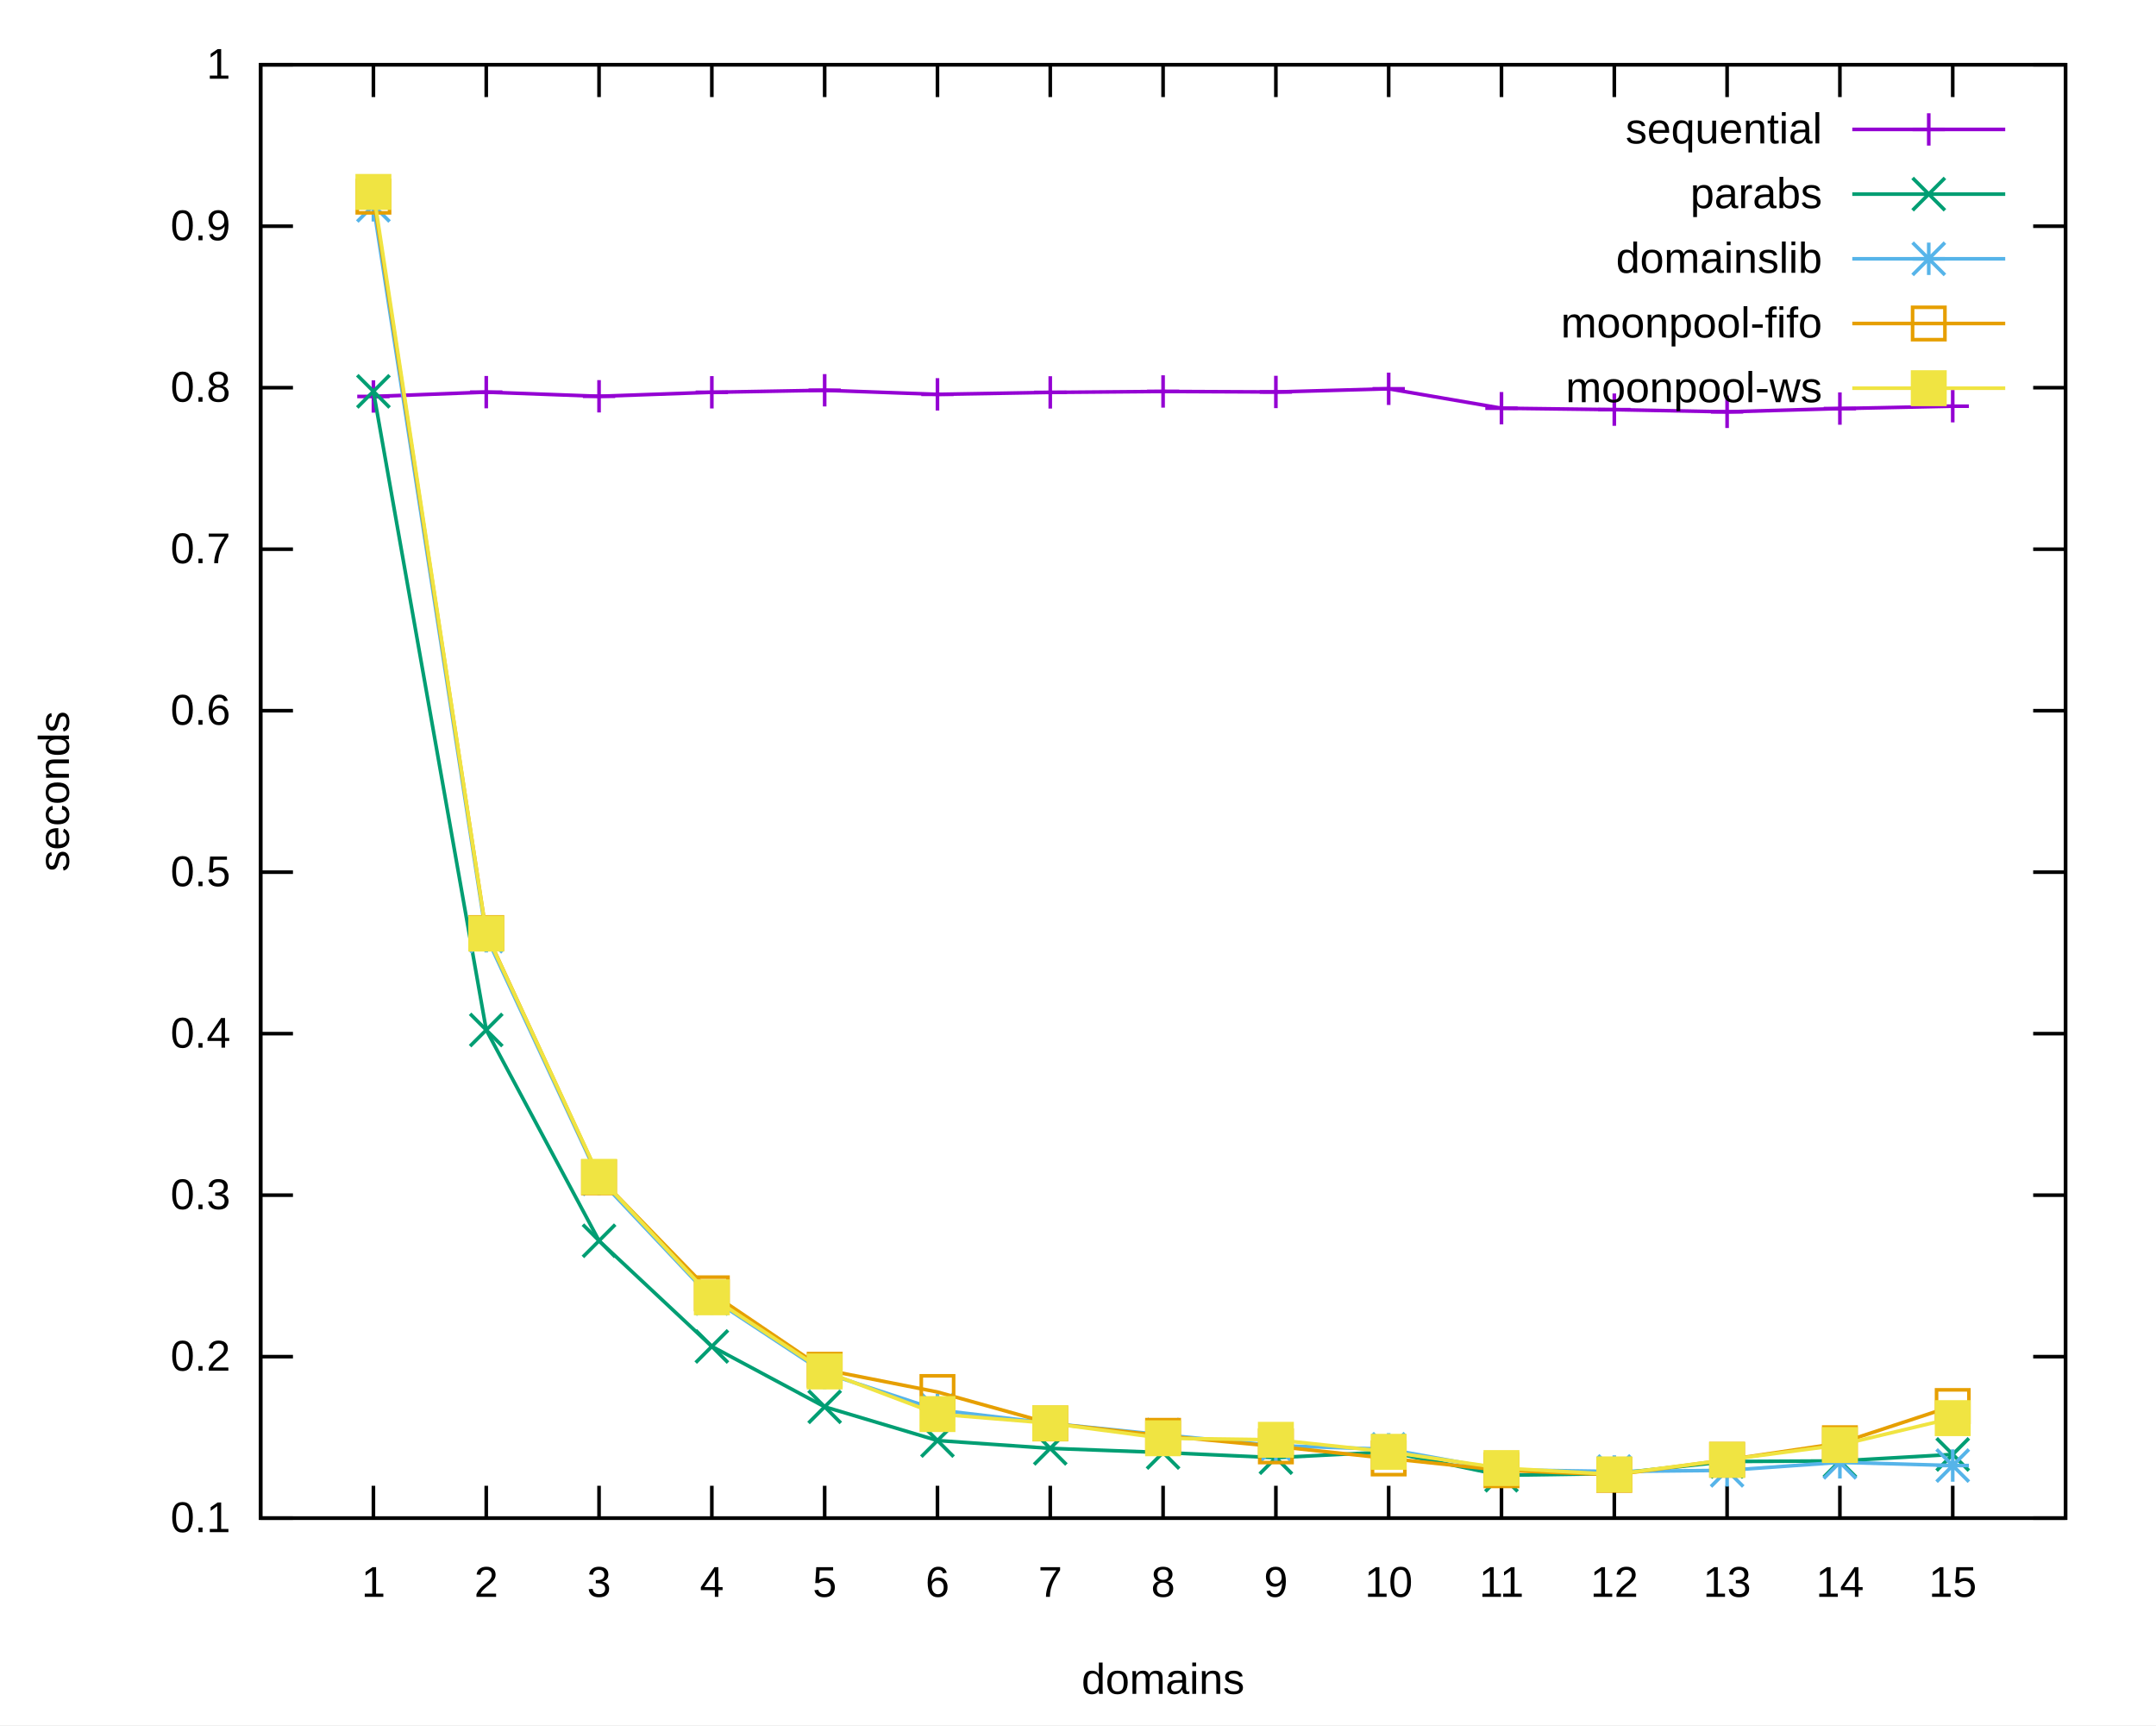
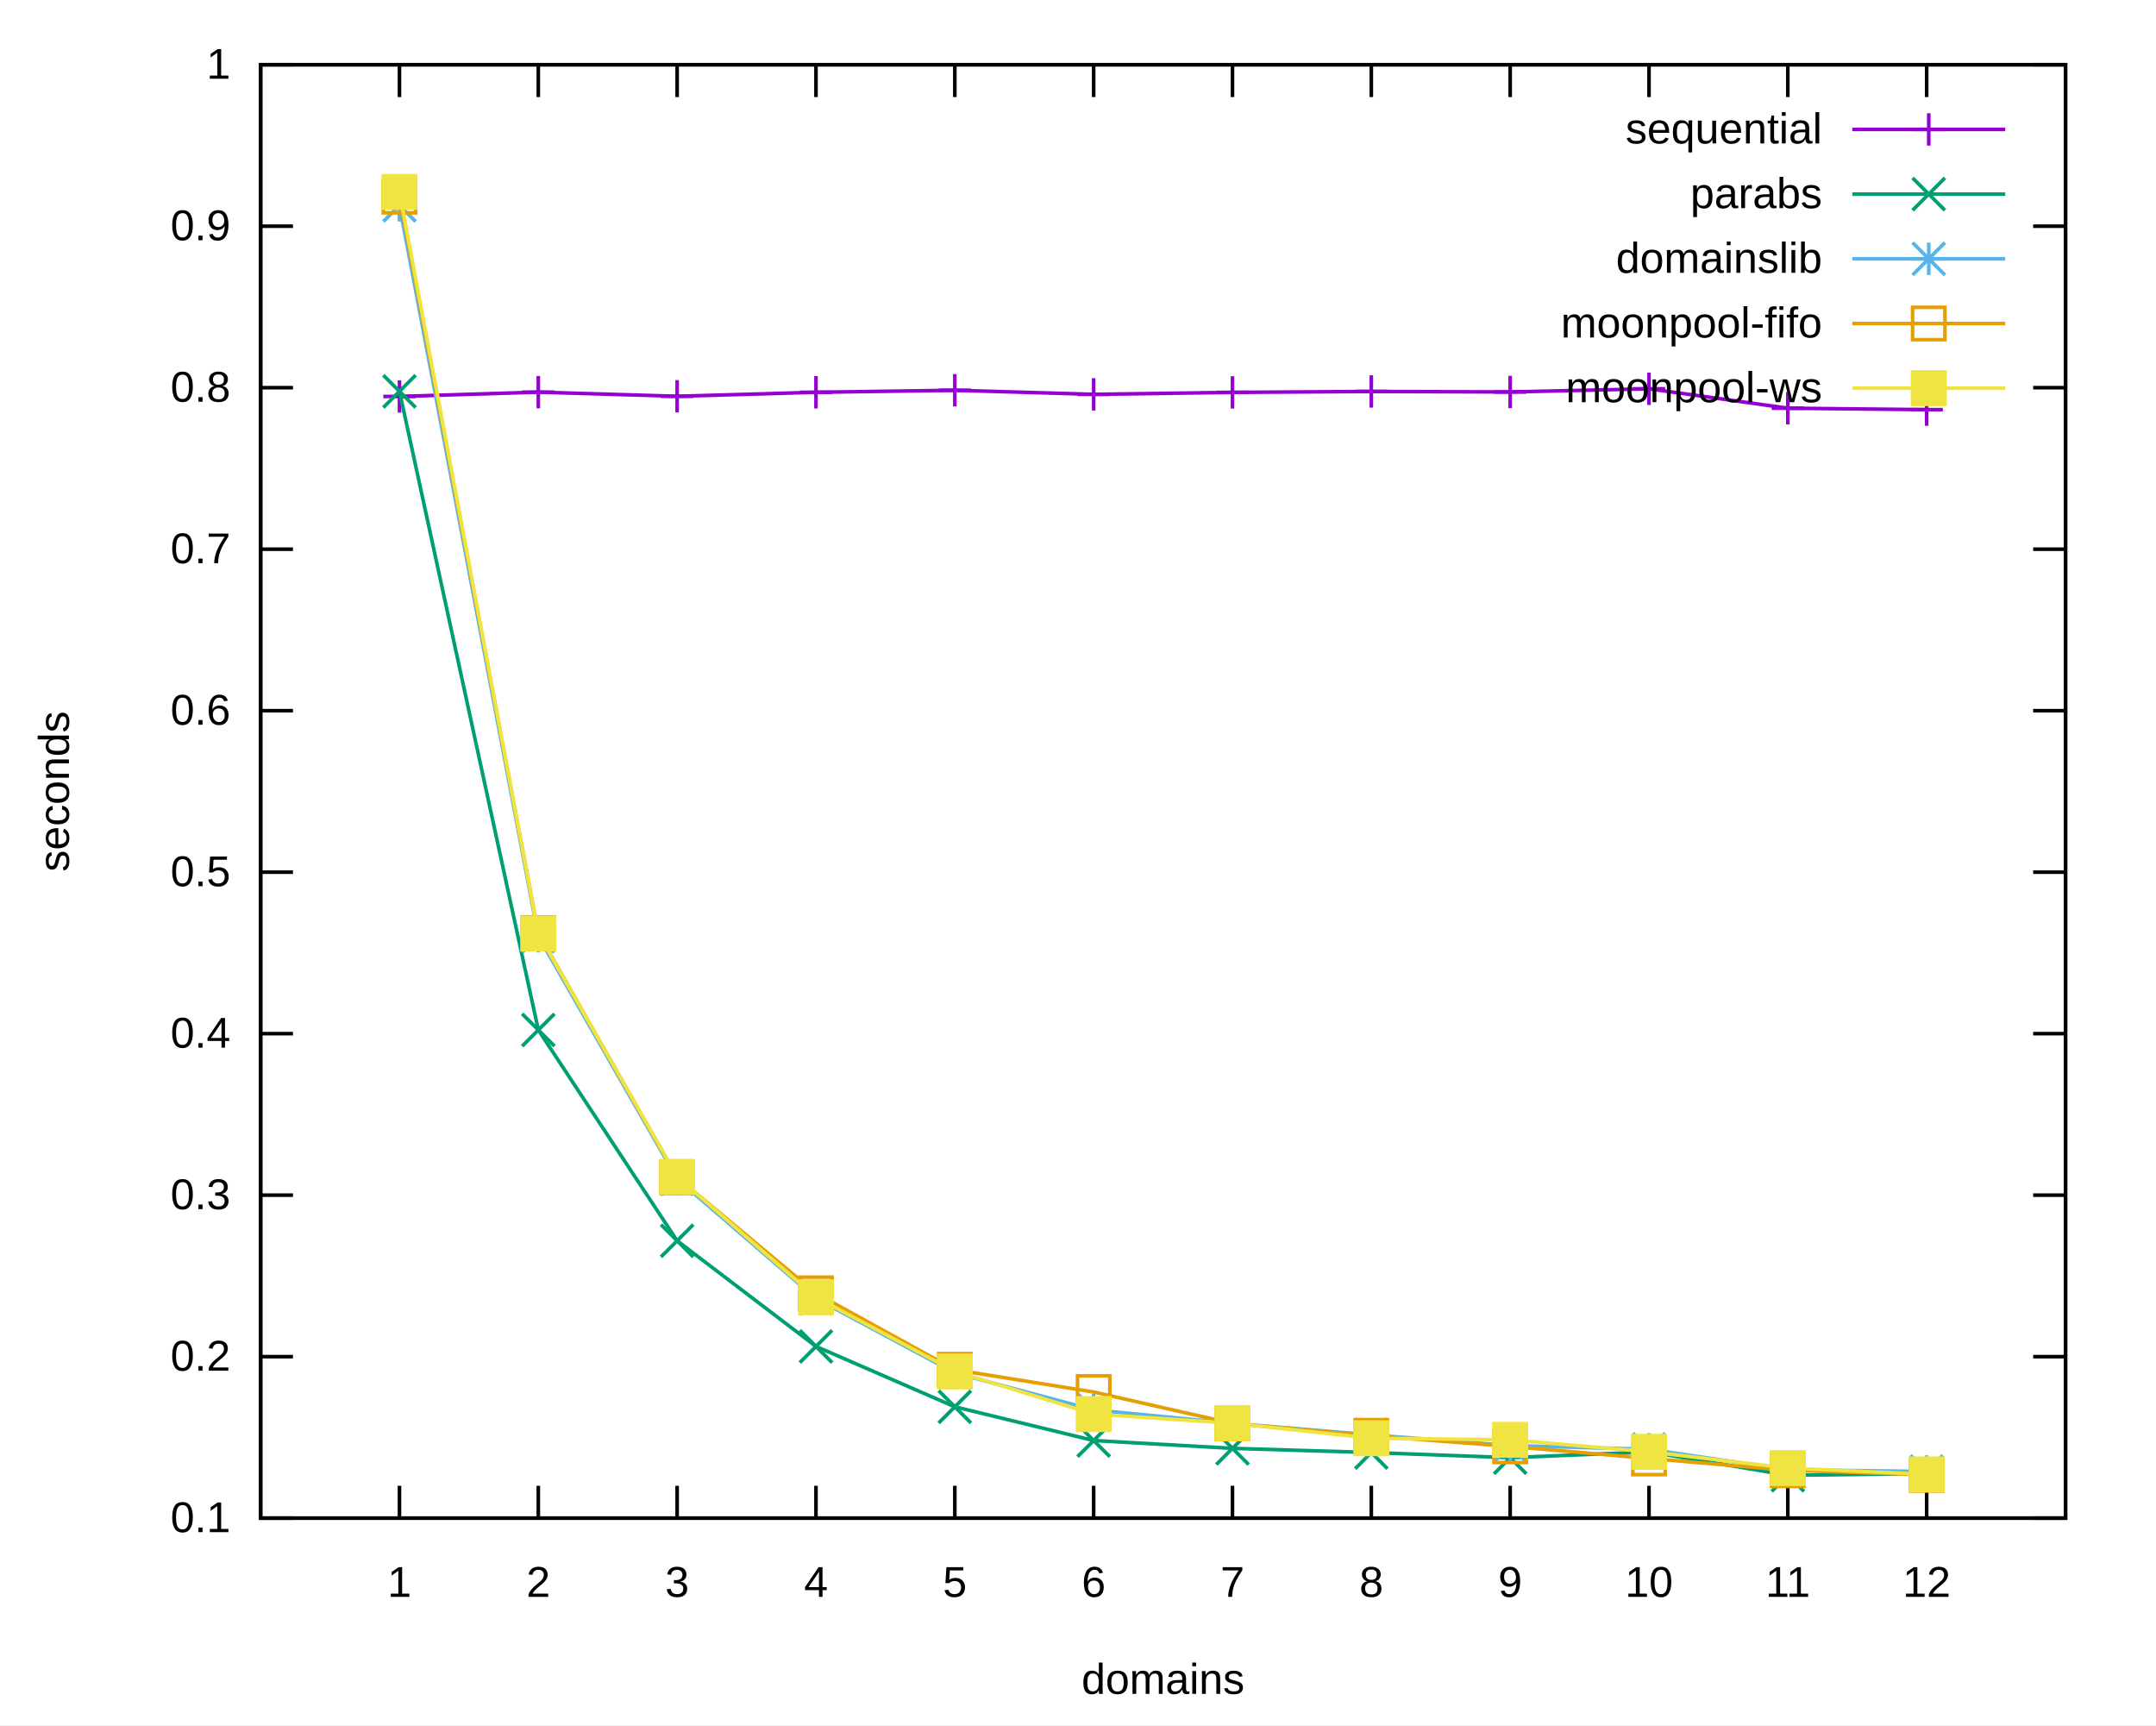
<svg xmlns="http://www.w3.org/2000/svg" xmlns:xlink="http://www.w3.org/1999/xlink" viewBox="0 0 600 480">
  <g id="gnuplot_canvas">
    <rect x="0" y="0" width="600" height="480" fill="#ffffff" />
    <defs>
      <circle id="gpDot" r="0.5" stroke-width="0.5" stroke="currentColor" />
      <path id="gpPt0" stroke-width="0.222" stroke="currentColor" d="M-1,0 h2 M0,-1 v2" />
      <path id="gpPt1" stroke-width="0.222" stroke="currentColor" d="M-1,-1 L1,1 M1,-1 L-1,1" />
      <path id="gpPt2" stroke-width="0.222" stroke="currentColor" d="M-1,0 L1,0 M0,-1 L0,1 M-1,-1 L1,1 M-1,1 L1,-1" />
      <rect id="gpPt3" stroke-width="0.222" stroke="currentColor" x="-1" y="-1" width="2" height="2" />
      <rect id="gpPt4" stroke-width="0.222" stroke="currentColor" fill="currentColor" x="-1" y="-1" width="2" height="2" />
      <circle id="gpPt5" stroke-width="0.222" stroke="currentColor" cx="0" cy="0" r="1" />
      <use xlink:href="#gpPt5" id="gpPt6" fill="currentColor" stroke="none" />
      <path id="gpPt7" stroke-width="0.222" stroke="currentColor" d="M0,-1.33 L-1.33,0.67 L1.33,0.67 z" />
      <use xlink:href="#gpPt7" id="gpPt8" fill="currentColor" stroke="none" />
      <use xlink:href="#gpPt7" id="gpPt9" stroke="currentColor" transform="rotate(180)" />
      <use xlink:href="#gpPt9" id="gpPt10" fill="currentColor" stroke="none" />
      <use xlink:href="#gpPt3" id="gpPt11" stroke="currentColor" transform="rotate(45)" />
      <use xlink:href="#gpPt11" id="gpPt12" fill="currentColor" stroke="none" />
      <path id="gpPt13" stroke-width="0.222" stroke="currentColor" d="M0,1.330 L1.265,0.411 L0.782,-1.067 L-0.782,-1.076 L-1.265,0.411 z" />
      <use xlink:href="#gpPt13" id="gpPt14" fill="currentColor" stroke="none" />
      <filter id="textbox" filterUnits="objectBoundingBox" x="0" y="0" height="1" width="1">
        <feFlood flood-color="#FFFFFF" flood-opacity="1" result="bgnd" />
        <feComposite in="SourceGraphic" in2="bgnd" operator="atop" />
      </filter>
      <filter id="greybox" filterUnits="objectBoundingBox" x="0" y="0" height="1" width="1">
        <feFlood flood-color="lightgrey" flood-opacity="1" result="grey" />
        <feComposite in="SourceGraphic" in2="grey" operator="atop" />
      </filter>
    </defs>
    <g fill="none" color="#FFFFFF" stroke="currentColor" stroke-width="1.00" stroke-linecap="butt" stroke-linejoin="miter">
</g>
    <g fill="none" color="black" stroke="currentColor" stroke-width="1.00" stroke-linecap="butt" stroke-linejoin="miter">
      <path stroke="black" d="M72.53,422.40 L81.53,422.40 M574.82,422.40 L565.82,422.40  " />
      <g transform="translate(64.14,426.30)" stroke="none" fill="black" font-family="Arial" font-size="12.00" text-anchor="end">
        <text>
          <tspan font-family="Arial"> 0.1</tspan>
        </text>
      </g>
    </g>
    <g fill="none" color="black" stroke="currentColor" stroke-width="1.00" stroke-linecap="butt" stroke-linejoin="miter">
      <path stroke="black" d="M72.53,377.47 L81.53,377.47 M574.82,377.47 L565.82,377.47  " />
      <g transform="translate(64.14,381.37)" stroke="none" fill="black" font-family="Arial" font-size="12.00" text-anchor="end">
        <text>
          <tspan font-family="Arial"> 0.2</tspan>
        </text>
      </g>
    </g>
    <g fill="none" color="black" stroke="currentColor" stroke-width="1.00" stroke-linecap="butt" stroke-linejoin="miter">
      <path stroke="black" d="M72.53,332.54 L81.53,332.54 M574.82,332.54 L565.82,332.54  " />
      <g transform="translate(64.14,336.44)" stroke="none" fill="black" font-family="Arial" font-size="12.00" text-anchor="end">
        <text>
          <tspan font-family="Arial"> 0.3</tspan>
        </text>
      </g>
    </g>
    <g fill="none" color="black" stroke="currentColor" stroke-width="1.00" stroke-linecap="butt" stroke-linejoin="miter">
      <path stroke="black" d="M72.53,287.60 L81.53,287.60 M574.82,287.60 L565.82,287.60  " />
      <g transform="translate(64.14,291.50)" stroke="none" fill="black" font-family="Arial" font-size="12.00" text-anchor="end">
        <text>
          <tspan font-family="Arial"> 0.4</tspan>
        </text>
      </g>
    </g>
    <g fill="none" color="black" stroke="currentColor" stroke-width="1.00" stroke-linecap="butt" stroke-linejoin="miter">
      <path stroke="black" d="M72.53,242.67 L81.53,242.67 M574.82,242.67 L565.82,242.67  " />
      <g transform="translate(64.14,246.57)" stroke="none" fill="black" font-family="Arial" font-size="12.00" text-anchor="end">
        <text>
          <tspan font-family="Arial"> 0.5</tspan>
        </text>
      </g>
    </g>
    <g fill="none" color="black" stroke="currentColor" stroke-width="1.00" stroke-linecap="butt" stroke-linejoin="miter">
      <path stroke="black" d="M72.53,197.74 L81.53,197.74 M574.82,197.74 L565.82,197.74  " />
      <g transform="translate(64.14,201.64)" stroke="none" fill="black" font-family="Arial" font-size="12.00" text-anchor="end">
        <text>
          <tspan font-family="Arial"> 0.6</tspan>
        </text>
      </g>
    </g>
    <g fill="none" color="black" stroke="currentColor" stroke-width="1.00" stroke-linecap="butt" stroke-linejoin="miter">
      <path stroke="black" d="M72.53,152.81 L81.53,152.81 M574.82,152.81 L565.82,152.81  " />
      <g transform="translate(64.14,156.71)" stroke="none" fill="black" font-family="Arial" font-size="12.00" text-anchor="end">
        <text>
          <tspan font-family="Arial"> 0.7</tspan>
        </text>
      </g>
    </g>
    <g fill="none" color="black" stroke="currentColor" stroke-width="1.00" stroke-linecap="butt" stroke-linejoin="miter">
      <path stroke="black" d="M72.53,107.87 L81.53,107.87 M574.82,107.87 L565.82,107.87  " />
      <g transform="translate(64.14,111.77)" stroke="none" fill="black" font-family="Arial" font-size="12.00" text-anchor="end">
        <text>
          <tspan font-family="Arial"> 0.8</tspan>
        </text>
      </g>
    </g>
    <g fill="none" color="black" stroke="currentColor" stroke-width="1.00" stroke-linecap="butt" stroke-linejoin="miter">
      <path stroke="black" d="M72.53,62.94 L81.53,62.94 M574.82,62.94 L565.82,62.94  " />
      <g transform="translate(64.14,66.84)" stroke="none" fill="black" font-family="Arial" font-size="12.00" text-anchor="end">
        <text>
          <tspan font-family="Arial"> 0.9</tspan>
        </text>
      </g>
    </g>
    <g fill="none" color="black" stroke="currentColor" stroke-width="1.00" stroke-linecap="butt" stroke-linejoin="miter">
      <path stroke="black" d="M72.53,18.01 L81.53,18.01 M574.82,18.01 L565.82,18.01  " />
      <g transform="translate(64.14,21.91)" stroke="none" fill="black" font-family="Arial" font-size="12.00" text-anchor="end">
        <text>
          <tspan font-family="Arial"> 1</tspan>
        </text>
      </g>
    </g>
    <g fill="none" color="black" stroke="currentColor" stroke-width="1.00" stroke-linecap="butt" stroke-linejoin="miter">
-       <path stroke="black" d="M103.92,422.40 L103.92,413.40 M103.92,18.01 L103.92,27.01  " />
-       <g transform="translate(103.92,444.30)" stroke="none" fill="black" font-family="Arial" font-size="12.00" text-anchor="middle">
+       <path stroke="black" d="M111.17,422.40 L111.17,413.40 M111.17,18.01 L111.17,27.01  " />
+       <g transform="translate(111.17,444.30)" stroke="none" fill="black" font-family="Arial" font-size="12.00" text-anchor="middle">
        <text>
          <tspan font-family="Arial"> 1</tspan>
        </text>
      </g>
    </g>
    <g fill="none" color="black" stroke="currentColor" stroke-width="1.00" stroke-linecap="butt" stroke-linejoin="miter">
-       <path stroke="black" d="M135.32,422.40 L135.32,413.40 M135.32,18.01 L135.32,27.01  " />
-       <g transform="translate(135.32,444.30)" stroke="none" fill="black" font-family="Arial" font-size="12.00" text-anchor="middle">
+       <path stroke="black" d="M149.81,422.40 L149.81,413.40 M149.81,18.01 L149.81,27.01  " />
+       <g transform="translate(149.81,444.30)" stroke="none" fill="black" font-family="Arial" font-size="12.00" text-anchor="middle">
        <text>
          <tspan font-family="Arial"> 2</tspan>
        </text>
      </g>
    </g>
    <g fill="none" color="black" stroke="currentColor" stroke-width="1.00" stroke-linecap="butt" stroke-linejoin="miter">
-       <path stroke="black" d="M166.71,422.40 L166.71,413.40 M166.71,18.01 L166.71,27.01  " />
-       <g transform="translate(166.71,444.30)" stroke="none" fill="black" font-family="Arial" font-size="12.00" text-anchor="middle">
+       <path stroke="black" d="M188.44,422.40 L188.44,413.40 M188.44,18.01 L188.44,27.01  " />
+       <g transform="translate(188.44,444.30)" stroke="none" fill="black" font-family="Arial" font-size="12.00" text-anchor="middle">
        <text>
          <tspan font-family="Arial"> 3</tspan>
        </text>
      </g>
    </g>
    <g fill="none" color="black" stroke="currentColor" stroke-width="1.00" stroke-linecap="butt" stroke-linejoin="miter">
-       <path stroke="black" d="M198.10,422.40 L198.10,413.40 M198.10,18.01 L198.10,27.01  " />
-       <g transform="translate(198.10,444.30)" stroke="none" fill="black" font-family="Arial" font-size="12.00" text-anchor="middle">
+       <path stroke="black" d="M227.08,422.40 L227.08,413.40 M227.08,18.01 L227.08,27.01  " />
+       <g transform="translate(227.08,444.30)" stroke="none" fill="black" font-family="Arial" font-size="12.00" text-anchor="middle">
        <text>
          <tspan font-family="Arial"> 4</tspan>
        </text>
      </g>
    </g>
    <g fill="none" color="black" stroke="currentColor" stroke-width="1.00" stroke-linecap="butt" stroke-linejoin="miter">
-       <path stroke="black" d="M229.50,422.40 L229.50,413.40 M229.50,18.01 L229.50,27.01  " />
-       <g transform="translate(229.50,444.30)" stroke="none" fill="black" font-family="Arial" font-size="12.00" text-anchor="middle">
+       <path stroke="black" d="M265.72,422.40 L265.72,413.40 M265.72,18.01 L265.72,27.01  " />
+       <g transform="translate(265.72,444.30)" stroke="none" fill="black" font-family="Arial" font-size="12.00" text-anchor="middle">
        <text>
          <tspan font-family="Arial"> 5</tspan>
        </text>
      </g>
    </g>
    <g fill="none" color="black" stroke="currentColor" stroke-width="1.00" stroke-linecap="butt" stroke-linejoin="miter">
-       <path stroke="black" d="M260.89,422.40 L260.89,413.40 M260.89,18.01 L260.89,27.01  " />
-       <g transform="translate(260.89,444.30)" stroke="none" fill="black" font-family="Arial" font-size="12.00" text-anchor="middle">
+       <path stroke="black" d="M304.36,422.40 L304.36,413.40 M304.36,18.01 L304.36,27.01  " />
+       <g transform="translate(304.36,444.30)" stroke="none" fill="black" font-family="Arial" font-size="12.00" text-anchor="middle">
        <text>
          <tspan font-family="Arial"> 6</tspan>
        </text>
      </g>
    </g>
    <g fill="none" color="black" stroke="currentColor" stroke-width="1.00" stroke-linecap="butt" stroke-linejoin="miter">
-       <path stroke="black" d="M292.28,422.40 L292.28,413.40 M292.28,18.01 L292.28,27.01  " />
-       <g transform="translate(292.28,444.30)" stroke="none" fill="black" font-family="Arial" font-size="12.00" text-anchor="middle">
+       <path stroke="black" d="M342.99,422.40 L342.99,413.40 M342.99,18.01 L342.99,27.01  " />
+       <g transform="translate(342.99,444.30)" stroke="none" fill="black" font-family="Arial" font-size="12.00" text-anchor="middle">
        <text>
          <tspan font-family="Arial"> 7</tspan>
        </text>
      </g>
    </g>
    <g fill="none" color="black" stroke="currentColor" stroke-width="1.00" stroke-linecap="butt" stroke-linejoin="miter">
-       <path stroke="black" d="M323.68,422.40 L323.68,413.40 M323.68,18.01 L323.68,27.01  " />
-       <g transform="translate(323.68,444.30)" stroke="none" fill="black" font-family="Arial" font-size="12.00" text-anchor="middle">
+       <path stroke="black" d="M381.63,422.40 L381.63,413.40 M381.63,18.01 L381.63,27.01  " />
+       <g transform="translate(381.63,444.30)" stroke="none" fill="black" font-family="Arial" font-size="12.00" text-anchor="middle">
        <text>
          <tspan font-family="Arial"> 8</tspan>
        </text>
      </g>
    </g>
    <g fill="none" color="black" stroke="currentColor" stroke-width="1.00" stroke-linecap="butt" stroke-linejoin="miter">
-       <path stroke="black" d="M355.07,422.40 L355.07,413.40 M355.07,18.01 L355.07,27.01  " />
-       <g transform="translate(355.07,444.30)" stroke="none" fill="black" font-family="Arial" font-size="12.00" text-anchor="middle">
+       <path stroke="black" d="M420.27,422.40 L420.27,413.40 M420.27,18.01 L420.27,27.01  " />
+       <g transform="translate(420.27,444.30)" stroke="none" fill="black" font-family="Arial" font-size="12.00" text-anchor="middle">
        <text>
          <tspan font-family="Arial"> 9</tspan>
        </text>
      </g>
    </g>
    <g fill="none" color="black" stroke="currentColor" stroke-width="1.00" stroke-linecap="butt" stroke-linejoin="miter">
-       <path stroke="black" d="M386.46,422.40 L386.46,413.40 M386.46,18.01 L386.46,27.01  " />
-       <g transform="translate(386.46,444.30)" stroke="none" fill="black" font-family="Arial" font-size="12.00" text-anchor="middle">
+       <path stroke="black" d="M458.91,422.40 L458.91,413.40 M458.91,18.01 L458.91,27.01  " />
+       <g transform="translate(458.91,444.30)" stroke="none" fill="black" font-family="Arial" font-size="12.00" text-anchor="middle">
        <text>
          <tspan font-family="Arial"> 10</tspan>
        </text>
      </g>
    </g>
    <g fill="none" color="black" stroke="currentColor" stroke-width="1.00" stroke-linecap="butt" stroke-linejoin="miter">
-       <path stroke="black" d="M417.85,422.40 L417.85,413.40 M417.85,18.01 L417.85,27.01  " />
-       <g transform="translate(417.85,444.30)" stroke="none" fill="black" font-family="Arial" font-size="12.00" text-anchor="middle">
+       <path stroke="black" d="M497.54,422.40 L497.54,413.40 M497.54,18.01 L497.54,27.01  " />
+       <g transform="translate(497.54,444.30)" stroke="none" fill="black" font-family="Arial" font-size="12.00" text-anchor="middle">
        <text>
          <tspan font-family="Arial"> 11</tspan>
        </text>
      </g>
    </g>
    <g fill="none" color="black" stroke="currentColor" stroke-width="1.00" stroke-linecap="butt" stroke-linejoin="miter">
-       <path stroke="black" d="M449.25,422.40 L449.25,413.40 M449.25,18.01 L449.25,27.01  " />
-       <g transform="translate(449.25,444.30)" stroke="none" fill="black" font-family="Arial" font-size="12.00" text-anchor="middle">
+       <path stroke="black" d="M536.18,422.40 L536.18,413.40 M536.18,18.01 L536.18,27.01  " />
+       <g transform="translate(536.18,444.30)" stroke="none" fill="black" font-family="Arial" font-size="12.00" text-anchor="middle">
        <text>
          <tspan font-family="Arial"> 12</tspan>
        </text>
      </g>
    </g>
    <g fill="none" color="black" stroke="currentColor" stroke-width="1.00" stroke-linecap="butt" stroke-linejoin="miter">
-       <path stroke="black" d="M480.64,422.40 L480.64,413.40 M480.64,18.01 L480.64,27.01  " />
-       <g transform="translate(480.64,444.30)" stroke="none" fill="black" font-family="Arial" font-size="12.00" text-anchor="middle">
-         <text>
-           <tspan font-family="Arial"> 13</tspan>
-         </text>
-       </g>
-     </g>
-     <g fill="none" color="black" stroke="currentColor" stroke-width="1.00" stroke-linecap="butt" stroke-linejoin="miter">
-       <path stroke="black" d="M512.03,422.40 L512.03,413.40 M512.03,18.01 L512.03,27.01  " />
-       <g transform="translate(512.03,444.30)" stroke="none" fill="black" font-family="Arial" font-size="12.00" text-anchor="middle">
-         <text>
-           <tspan font-family="Arial"> 14</tspan>
-         </text>
-       </g>
-     </g>
-     <g fill="none" color="black" stroke="currentColor" stroke-width="1.00" stroke-linecap="butt" stroke-linejoin="miter">
-       <path stroke="black" d="M543.43,422.40 L543.43,413.40 M543.43,18.01 L543.43,27.01  " />
-       <g transform="translate(543.43,444.30)" stroke="none" fill="black" font-family="Arial" font-size="12.00" text-anchor="middle">
-         <text>
-           <tspan font-family="Arial"> 15</tspan>
-         </text>
-       </g>
-     </g>
-     <g fill="none" color="black" stroke="currentColor" stroke-width="1.00" stroke-linecap="butt" stroke-linejoin="miter">
</g>
    <g fill="none" color="black" stroke="currentColor" stroke-width="1.00" stroke-linecap="butt" stroke-linejoin="miter">
      <path stroke="black" d="M72.53,18.01 L72.53,422.40 L574.82,422.40 L574.82,18.01 L72.53,18.01 Z  " />
    </g>
    <g fill="none" color="black" stroke="currentColor" stroke-width="1.00" stroke-linecap="butt" stroke-linejoin="miter">
</g>
    <g id="gnuplot_plot_1">
      <g fill="none" color="black" stroke="currentColor" stroke-width="1.00" stroke-linecap="butt" stroke-linejoin="miter">
        <g transform="translate(507.09,39.91)" stroke="none" fill="black" font-family="Arial" font-size="12.00" text-anchor="end">
          <text>
            <tspan font-family="Arial">sequential</tspan>
          </text>
        </g>
      </g>
      <g fill="none" color="black" stroke="currentColor" stroke-width="1.00" stroke-linecap="butt" stroke-linejoin="miter">
-         <path stroke="rgb(148,   0, 211)" d="M515.48,36.01 L558.04,36.01 M103.92,110.31 L135.32,109.11 L166.71,110.26 L198.10,109.15 L229.50,108.59 L260.89,109.72   L292.28,109.18 L323.68,108.92 L355.07,109.06 L386.46,108.18 L417.85,113.58 L449.25,113.98 L480.64,114.59 L512.03,113.68   L543.43,113.02  " />
-         <use xlink:href="#gpPt0" transform="translate(103.92,110.31) scale(4.50)" color="rgb(148,   0, 211)" />
-         <use xlink:href="#gpPt0" transform="translate(135.32,109.11) scale(4.50)" color="rgb(148,   0, 211)" />
-         <use xlink:href="#gpPt0" transform="translate(166.71,110.26) scale(4.50)" color="rgb(148,   0, 211)" />
-         <use xlink:href="#gpPt0" transform="translate(198.10,109.15) scale(4.50)" color="rgb(148,   0, 211)" />
-         <use xlink:href="#gpPt0" transform="translate(229.50,108.59) scale(4.50)" color="rgb(148,   0, 211)" />
-         <use xlink:href="#gpPt0" transform="translate(260.89,109.72) scale(4.50)" color="rgb(148,   0, 211)" />
-         <use xlink:href="#gpPt0" transform="translate(292.28,109.18) scale(4.50)" color="rgb(148,   0, 211)" />
-         <use xlink:href="#gpPt0" transform="translate(323.68,108.92) scale(4.50)" color="rgb(148,   0, 211)" />
-         <use xlink:href="#gpPt0" transform="translate(355.07,109.06) scale(4.50)" color="rgb(148,   0, 211)" />
-         <use xlink:href="#gpPt0" transform="translate(386.46,108.18) scale(4.50)" color="rgb(148,   0, 211)" />
-         <use xlink:href="#gpPt0" transform="translate(417.85,113.58) scale(4.50)" color="rgb(148,   0, 211)" />
-         <use xlink:href="#gpPt0" transform="translate(449.25,113.98) scale(4.50)" color="rgb(148,   0, 211)" />
-         <use xlink:href="#gpPt0" transform="translate(480.64,114.59) scale(4.50)" color="rgb(148,   0, 211)" />
-         <use xlink:href="#gpPt0" transform="translate(512.03,113.68) scale(4.50)" color="rgb(148,   0, 211)" />
-         <use xlink:href="#gpPt0" transform="translate(543.43,113.02) scale(4.50)" color="rgb(148,   0, 211)" />
+         <path stroke="rgb(148,   0, 211)" d="M515.48,36.01 L558.04,36.01 M111.17,110.31 L149.81,109.11 L188.44,110.26 L227.08,109.15 L265.72,108.59 L304.36,109.72   L342.99,109.18 L381.63,108.92 L420.27,109.06 L458.91,108.18 L497.54,113.58 L536.18,113.98  " />
+         <use xlink:href="#gpPt0" transform="translate(111.17,110.31) scale(4.50)" color="rgb(148,   0, 211)" />
+         <use xlink:href="#gpPt0" transform="translate(149.81,109.11) scale(4.50)" color="rgb(148,   0, 211)" />
+         <use xlink:href="#gpPt0" transform="translate(188.44,110.26) scale(4.50)" color="rgb(148,   0, 211)" />
+         <use xlink:href="#gpPt0" transform="translate(227.08,109.15) scale(4.50)" color="rgb(148,   0, 211)" />
+         <use xlink:href="#gpPt0" transform="translate(265.72,108.59) scale(4.50)" color="rgb(148,   0, 211)" />
+         <use xlink:href="#gpPt0" transform="translate(304.36,109.72) scale(4.50)" color="rgb(148,   0, 211)" />
+         <use xlink:href="#gpPt0" transform="translate(342.99,109.18) scale(4.50)" color="rgb(148,   0, 211)" />
+         <use xlink:href="#gpPt0" transform="translate(381.63,108.92) scale(4.50)" color="rgb(148,   0, 211)" />
+         <use xlink:href="#gpPt0" transform="translate(420.27,109.06) scale(4.50)" color="rgb(148,   0, 211)" />
+         <use xlink:href="#gpPt0" transform="translate(458.91,108.18) scale(4.50)" color="rgb(148,   0, 211)" />
+         <use xlink:href="#gpPt0" transform="translate(497.54,113.58) scale(4.50)" color="rgb(148,   0, 211)" />
+         <use xlink:href="#gpPt0" transform="translate(536.18,113.98) scale(4.50)" color="rgb(148,   0, 211)" />
        <use xlink:href="#gpPt0" transform="translate(536.76,36.01) scale(4.50)" color="rgb(148,   0, 211)" />
      </g>
    </g>
    <g id="gnuplot_plot_2">
      <g fill="none" color="black" stroke="currentColor" stroke-width="1.00" stroke-linecap="butt" stroke-linejoin="miter">
        <g transform="translate(507.09,57.91)" stroke="none" fill="black" font-family="Arial" font-size="12.00" text-anchor="end">
          <text>
            <tspan font-family="Arial">parabs</tspan>
          </text>
        </g>
      </g>
      <g fill="none" color="black" stroke="currentColor" stroke-width="1.00" stroke-linecap="butt" stroke-linejoin="miter">
-         <path stroke="rgb(  0, 158, 115)" d="M515.48,54.01 L558.04,54.01 M103.92,108.89 L135.32,286.58 L166.71,345.23 L198.10,374.63 L229.50,391.43 L260.89,400.81   L292.28,402.99 L323.68,404.15 L355.07,405.58 L386.46,403.97 L417.85,410.48 L449.25,410.01 L480.64,406.65 L512.03,406.48   L543.43,404.68  " />
-         <use xlink:href="#gpPt1" transform="translate(103.92,108.89) scale(4.50)" color="rgb(  0, 158, 115)" />
-         <use xlink:href="#gpPt1" transform="translate(135.32,286.58) scale(4.50)" color="rgb(  0, 158, 115)" />
-         <use xlink:href="#gpPt1" transform="translate(166.71,345.23) scale(4.50)" color="rgb(  0, 158, 115)" />
-         <use xlink:href="#gpPt1" transform="translate(198.10,374.63) scale(4.50)" color="rgb(  0, 158, 115)" />
-         <use xlink:href="#gpPt1" transform="translate(229.50,391.43) scale(4.50)" color="rgb(  0, 158, 115)" />
-         <use xlink:href="#gpPt1" transform="translate(260.89,400.81) scale(4.50)" color="rgb(  0, 158, 115)" />
-         <use xlink:href="#gpPt1" transform="translate(292.28,402.99) scale(4.50)" color="rgb(  0, 158, 115)" />
-         <use xlink:href="#gpPt1" transform="translate(323.68,404.15) scale(4.50)" color="rgb(  0, 158, 115)" />
-         <use xlink:href="#gpPt1" transform="translate(355.07,405.58) scale(4.50)" color="rgb(  0, 158, 115)" />
-         <use xlink:href="#gpPt1" transform="translate(386.46,403.97) scale(4.50)" color="rgb(  0, 158, 115)" />
-         <use xlink:href="#gpPt1" transform="translate(417.85,410.48) scale(4.50)" color="rgb(  0, 158, 115)" />
-         <use xlink:href="#gpPt1" transform="translate(449.25,410.01) scale(4.50)" color="rgb(  0, 158, 115)" />
-         <use xlink:href="#gpPt1" transform="translate(480.64,406.65) scale(4.50)" color="rgb(  0, 158, 115)" />
-         <use xlink:href="#gpPt1" transform="translate(512.03,406.48) scale(4.50)" color="rgb(  0, 158, 115)" />
-         <use xlink:href="#gpPt1" transform="translate(543.43,404.68) scale(4.50)" color="rgb(  0, 158, 115)" />
+         <path stroke="rgb(  0, 158, 115)" d="M515.48,54.01 L558.04,54.01 M111.17,108.89 L149.81,286.58 L188.44,345.23 L227.08,374.63 L265.72,391.43 L304.36,400.81   L342.99,402.99 L381.63,404.15 L420.27,405.58 L458.91,403.97 L497.54,410.48 L536.18,410.01  " />
+         <use xlink:href="#gpPt1" transform="translate(111.17,108.89) scale(4.50)" color="rgb(  0, 158, 115)" />
+         <use xlink:href="#gpPt1" transform="translate(149.81,286.58) scale(4.50)" color="rgb(  0, 158, 115)" />
+         <use xlink:href="#gpPt1" transform="translate(188.44,345.23) scale(4.50)" color="rgb(  0, 158, 115)" />
+         <use xlink:href="#gpPt1" transform="translate(227.08,374.63) scale(4.50)" color="rgb(  0, 158, 115)" />
+         <use xlink:href="#gpPt1" transform="translate(265.72,391.43) scale(4.50)" color="rgb(  0, 158, 115)" />
+         <use xlink:href="#gpPt1" transform="translate(304.36,400.81) scale(4.50)" color="rgb(  0, 158, 115)" />
+         <use xlink:href="#gpPt1" transform="translate(342.99,402.99) scale(4.50)" color="rgb(  0, 158, 115)" />
+         <use xlink:href="#gpPt1" transform="translate(381.63,404.15) scale(4.50)" color="rgb(  0, 158, 115)" />
+         <use xlink:href="#gpPt1" transform="translate(420.27,405.58) scale(4.50)" color="rgb(  0, 158, 115)" />
+         <use xlink:href="#gpPt1" transform="translate(458.91,403.97) scale(4.50)" color="rgb(  0, 158, 115)" />
+         <use xlink:href="#gpPt1" transform="translate(497.54,410.48) scale(4.50)" color="rgb(  0, 158, 115)" />
+         <use xlink:href="#gpPt1" transform="translate(536.18,410.01) scale(4.50)" color="rgb(  0, 158, 115)" />
        <use xlink:href="#gpPt1" transform="translate(536.76,54.01) scale(4.50)" color="rgb(  0, 158, 115)" />
      </g>
    </g>
    <g id="gnuplot_plot_3">
      <g fill="none" color="black" stroke="currentColor" stroke-width="1.00" stroke-linecap="butt" stroke-linejoin="miter">
        <g transform="translate(507.09,75.91)" stroke="none" fill="black" font-family="Arial" font-size="12.00" text-anchor="end">
          <text>
            <tspan font-family="Arial">domainslib</tspan>
          </text>
        </g>
      </g>
      <g fill="none" color="black" stroke="currentColor" stroke-width="1.00" stroke-linecap="butt" stroke-linejoin="miter">
-         <path stroke="rgb( 86, 180, 233)" d="M515.48,72.01 L558.04,72.01 M103.92,57.14 L135.32,260.50 L166.71,328.02 L198.10,361.31 L229.50,381.99 L260.89,392.29   L292.28,396.03 L323.68,399.24 L355.07,402.23 L386.46,403.25 L417.85,408.96 L449.25,409.42 L480.64,409.11 L512.03,406.88   L543.43,407.77  " />
-         <use xlink:href="#gpPt2" transform="translate(103.92,57.14) scale(4.50)" color="rgb( 86, 180, 233)" />
-         <use xlink:href="#gpPt2" transform="translate(135.32,260.50) scale(4.50)" color="rgb( 86, 180, 233)" />
-         <use xlink:href="#gpPt2" transform="translate(166.71,328.02) scale(4.50)" color="rgb( 86, 180, 233)" />
-         <use xlink:href="#gpPt2" transform="translate(198.10,361.31) scale(4.50)" color="rgb( 86, 180, 233)" />
-         <use xlink:href="#gpPt2" transform="translate(229.50,381.99) scale(4.50)" color="rgb( 86, 180, 233)" />
-         <use xlink:href="#gpPt2" transform="translate(260.89,392.29) scale(4.50)" color="rgb( 86, 180, 233)" />
-         <use xlink:href="#gpPt2" transform="translate(292.28,396.03) scale(4.50)" color="rgb( 86, 180, 233)" />
-         <use xlink:href="#gpPt2" transform="translate(323.68,399.24) scale(4.50)" color="rgb( 86, 180, 233)" />
-         <use xlink:href="#gpPt2" transform="translate(355.07,402.23) scale(4.50)" color="rgb( 86, 180, 233)" />
-         <use xlink:href="#gpPt2" transform="translate(386.46,403.25) scale(4.50)" color="rgb( 86, 180, 233)" />
-         <use xlink:href="#gpPt2" transform="translate(417.85,408.96) scale(4.50)" color="rgb( 86, 180, 233)" />
-         <use xlink:href="#gpPt2" transform="translate(449.25,409.42) scale(4.50)" color="rgb( 86, 180, 233)" />
-         <use xlink:href="#gpPt2" transform="translate(480.64,409.11) scale(4.50)" color="rgb( 86, 180, 233)" />
-         <use xlink:href="#gpPt2" transform="translate(512.03,406.88) scale(4.50)" color="rgb( 86, 180, 233)" />
-         <use xlink:href="#gpPt2" transform="translate(543.43,407.77) scale(4.50)" color="rgb( 86, 180, 233)" />
+         <path stroke="rgb( 86, 180, 233)" d="M515.48,72.01 L558.04,72.01 M111.17,57.14 L149.81,260.50 L188.44,328.02 L227.08,361.31 L265.72,381.99 L304.36,392.29   L342.99,396.03 L381.63,399.24 L420.27,402.23 L458.91,403.25 L497.54,408.96 L536.18,409.42  " />
+         <use xlink:href="#gpPt2" transform="translate(111.17,57.14) scale(4.50)" color="rgb( 86, 180, 233)" />
+         <use xlink:href="#gpPt2" transform="translate(149.81,260.50) scale(4.50)" color="rgb( 86, 180, 233)" />
+         <use xlink:href="#gpPt2" transform="translate(188.44,328.02) scale(4.50)" color="rgb( 86, 180, 233)" />
+         <use xlink:href="#gpPt2" transform="translate(227.08,361.31) scale(4.50)" color="rgb( 86, 180, 233)" />
+         <use xlink:href="#gpPt2" transform="translate(265.72,381.99) scale(4.50)" color="rgb( 86, 180, 233)" />
+         <use xlink:href="#gpPt2" transform="translate(304.36,392.29) scale(4.50)" color="rgb( 86, 180, 233)" />
+         <use xlink:href="#gpPt2" transform="translate(342.99,396.03) scale(4.50)" color="rgb( 86, 180, 233)" />
+         <use xlink:href="#gpPt2" transform="translate(381.63,399.24) scale(4.50)" color="rgb( 86, 180, 233)" />
+         <use xlink:href="#gpPt2" transform="translate(420.27,402.23) scale(4.50)" color="rgb( 86, 180, 233)" />
+         <use xlink:href="#gpPt2" transform="translate(458.91,403.25) scale(4.50)" color="rgb( 86, 180, 233)" />
+         <use xlink:href="#gpPt2" transform="translate(497.54,408.96) scale(4.50)" color="rgb( 86, 180, 233)" />
+         <use xlink:href="#gpPt2" transform="translate(536.18,409.42) scale(4.50)" color="rgb( 86, 180, 233)" />
        <use xlink:href="#gpPt2" transform="translate(536.76,72.01) scale(4.50)" color="rgb( 86, 180, 233)" />
      </g>
    </g>
    <g id="gnuplot_plot_4">
      <g fill="none" color="black" stroke="currentColor" stroke-width="1.00" stroke-linecap="butt" stroke-linejoin="miter">
        <g transform="translate(507.09,93.91)" stroke="none" fill="black" font-family="Arial" font-size="12.00" text-anchor="end">
          <text>
            <tspan font-family="Arial">moonpool-fifo</tspan>
          </text>
        </g>
      </g>
      <g fill="none" color="black" stroke="currentColor" stroke-width="1.00" stroke-linecap="butt" stroke-linejoin="miter">
-         <path stroke="rgb(230, 159,   0)" d="M515.48,90.01 L558.04,90.01 M103.92,54.72 L135.32,259.62 L166.71,327.58 L198.10,359.85 L229.50,381.12 L260.89,387.31   L292.28,396.06 L323.68,399.50 L355.07,402.44 L386.46,405.80 L417.85,409.08 L449.25,410.36 L480.64,406.17 L512.03,401.56   L543.43,391.21  " />
-         <use xlink:href="#gpPt3" transform="translate(103.92,54.72) scale(4.50)" color="rgb(230, 159,   0)" />
-         <use xlink:href="#gpPt3" transform="translate(135.32,259.62) scale(4.50)" color="rgb(230, 159,   0)" />
-         <use xlink:href="#gpPt3" transform="translate(166.71,327.58) scale(4.50)" color="rgb(230, 159,   0)" />
-         <use xlink:href="#gpPt3" transform="translate(198.10,359.85) scale(4.50)" color="rgb(230, 159,   0)" />
-         <use xlink:href="#gpPt3" transform="translate(229.50,381.12) scale(4.50)" color="rgb(230, 159,   0)" />
-         <use xlink:href="#gpPt3" transform="translate(260.89,387.31) scale(4.50)" color="rgb(230, 159,   0)" />
-         <use xlink:href="#gpPt3" transform="translate(292.28,396.06) scale(4.50)" color="rgb(230, 159,   0)" />
-         <use xlink:href="#gpPt3" transform="translate(323.68,399.50) scale(4.50)" color="rgb(230, 159,   0)" />
-         <use xlink:href="#gpPt3" transform="translate(355.07,402.44) scale(4.50)" color="rgb(230, 159,   0)" />
-         <use xlink:href="#gpPt3" transform="translate(386.46,405.80) scale(4.50)" color="rgb(230, 159,   0)" />
-         <use xlink:href="#gpPt3" transform="translate(417.85,409.08) scale(4.50)" color="rgb(230, 159,   0)" />
-         <use xlink:href="#gpPt3" transform="translate(449.25,410.36) scale(4.50)" color="rgb(230, 159,   0)" />
-         <use xlink:href="#gpPt3" transform="translate(480.64,406.17) scale(4.50)" color="rgb(230, 159,   0)" />
-         <use xlink:href="#gpPt3" transform="translate(512.03,401.56) scale(4.50)" color="rgb(230, 159,   0)" />
-         <use xlink:href="#gpPt3" transform="translate(543.43,391.21) scale(4.50)" color="rgb(230, 159,   0)" />
+         <path stroke="rgb(230, 159,   0)" d="M515.48,90.01 L558.04,90.01 M111.17,54.72 L149.81,259.62 L188.44,327.58 L227.08,359.85 L265.72,381.12 L304.36,387.31   L342.99,396.06 L381.63,399.50 L420.27,402.44 L458.91,405.80 L497.54,409.08 L536.18,410.36  " />
+         <use xlink:href="#gpPt3" transform="translate(111.17,54.72) scale(4.50)" color="rgb(230, 159,   0)" />
+         <use xlink:href="#gpPt3" transform="translate(149.81,259.62) scale(4.50)" color="rgb(230, 159,   0)" />
+         <use xlink:href="#gpPt3" transform="translate(188.44,327.58) scale(4.50)" color="rgb(230, 159,   0)" />
+         <use xlink:href="#gpPt3" transform="translate(227.08,359.85) scale(4.50)" color="rgb(230, 159,   0)" />
+         <use xlink:href="#gpPt3" transform="translate(265.72,381.12) scale(4.50)" color="rgb(230, 159,   0)" />
+         <use xlink:href="#gpPt3" transform="translate(304.36,387.31) scale(4.50)" color="rgb(230, 159,   0)" />
+         <use xlink:href="#gpPt3" transform="translate(342.99,396.06) scale(4.50)" color="rgb(230, 159,   0)" />
+         <use xlink:href="#gpPt3" transform="translate(381.63,399.50) scale(4.50)" color="rgb(230, 159,   0)" />
+         <use xlink:href="#gpPt3" transform="translate(420.27,402.44) scale(4.50)" color="rgb(230, 159,   0)" />
+         <use xlink:href="#gpPt3" transform="translate(458.91,405.80) scale(4.50)" color="rgb(230, 159,   0)" />
+         <use xlink:href="#gpPt3" transform="translate(497.54,409.08) scale(4.50)" color="rgb(230, 159,   0)" />
+         <use xlink:href="#gpPt3" transform="translate(536.18,410.36) scale(4.50)" color="rgb(230, 159,   0)" />
        <use xlink:href="#gpPt3" transform="translate(536.76,90.01) scale(4.50)" color="rgb(230, 159,   0)" />
      </g>
    </g>
    <g id="gnuplot_plot_5">
      <g fill="none" color="black" stroke="currentColor" stroke-width="1.00" stroke-linecap="butt" stroke-linejoin="miter">
        <g transform="translate(507.09,111.91)" stroke="none" fill="black" font-family="Arial" font-size="12.00" text-anchor="end">
          <text>
            <tspan font-family="Arial">moonpool-ws</tspan>
          </text>
        </g>
      </g>
      <g fill="none" color="black" stroke="currentColor" stroke-width="1.00" stroke-linecap="butt" stroke-linejoin="miter">
-         <path stroke="rgb(240, 228,  66)" d="M515.48,108.01 L558.04,108.01 M103.92,53.40 L135.32,259.76 L166.71,327.44 L198.10,360.96 L229.50,381.59 L260.89,393.45   L292.28,396.01 L323.68,400.18 L355.07,400.61 L386.46,403.95 L417.85,408.47 L449.25,410.23 L480.64,406.17 L512.03,402.06   L543.43,394.58  " />
-         <use xlink:href="#gpPt4" transform="translate(103.92,53.40) scale(4.50)" color="rgb(240, 228,  66)" />
-         <use xlink:href="#gpPt4" transform="translate(135.32,259.76) scale(4.50)" color="rgb(240, 228,  66)" />
-         <use xlink:href="#gpPt4" transform="translate(166.71,327.44) scale(4.50)" color="rgb(240, 228,  66)" />
-         <use xlink:href="#gpPt4" transform="translate(198.10,360.96) scale(4.50)" color="rgb(240, 228,  66)" />
-         <use xlink:href="#gpPt4" transform="translate(229.50,381.59) scale(4.50)" color="rgb(240, 228,  66)" />
-         <use xlink:href="#gpPt4" transform="translate(260.89,393.45) scale(4.50)" color="rgb(240, 228,  66)" />
-         <use xlink:href="#gpPt4" transform="translate(292.28,396.01) scale(4.50)" color="rgb(240, 228,  66)" />
-         <use xlink:href="#gpPt4" transform="translate(323.68,400.18) scale(4.50)" color="rgb(240, 228,  66)" />
-         <use xlink:href="#gpPt4" transform="translate(355.07,400.61) scale(4.50)" color="rgb(240, 228,  66)" />
-         <use xlink:href="#gpPt4" transform="translate(386.46,403.95) scale(4.50)" color="rgb(240, 228,  66)" />
-         <use xlink:href="#gpPt4" transform="translate(417.85,408.47) scale(4.50)" color="rgb(240, 228,  66)" />
-         <use xlink:href="#gpPt4" transform="translate(449.25,410.23) scale(4.50)" color="rgb(240, 228,  66)" />
-         <use xlink:href="#gpPt4" transform="translate(480.64,406.17) scale(4.50)" color="rgb(240, 228,  66)" />
-         <use xlink:href="#gpPt4" transform="translate(512.03,402.06) scale(4.50)" color="rgb(240, 228,  66)" />
-         <use xlink:href="#gpPt4" transform="translate(543.43,394.58) scale(4.50)" color="rgb(240, 228,  66)" />
+         <path stroke="rgb(240, 228,  66)" d="M515.48,108.01 L558.04,108.01 M111.17,53.40 L149.81,259.76 L188.44,327.44 L227.08,360.96 L265.72,381.59 L304.36,393.45   L342.99,396.01 L381.63,400.18 L420.27,400.61 L458.91,403.95 L497.54,408.47 L536.18,410.23  " />
+         <use xlink:href="#gpPt4" transform="translate(111.17,53.40) scale(4.50)" color="rgb(240, 228,  66)" />
+         <use xlink:href="#gpPt4" transform="translate(149.81,259.76) scale(4.50)" color="rgb(240, 228,  66)" />
+         <use xlink:href="#gpPt4" transform="translate(188.44,327.44) scale(4.50)" color="rgb(240, 228,  66)" />
+         <use xlink:href="#gpPt4" transform="translate(227.08,360.96) scale(4.50)" color="rgb(240, 228,  66)" />
+         <use xlink:href="#gpPt4" transform="translate(265.72,381.59) scale(4.50)" color="rgb(240, 228,  66)" />
+         <use xlink:href="#gpPt4" transform="translate(304.36,393.45) scale(4.50)" color="rgb(240, 228,  66)" />
+         <use xlink:href="#gpPt4" transform="translate(342.99,396.01) scale(4.50)" color="rgb(240, 228,  66)" />
+         <use xlink:href="#gpPt4" transform="translate(381.63,400.18) scale(4.50)" color="rgb(240, 228,  66)" />
+         <use xlink:href="#gpPt4" transform="translate(420.27,400.61) scale(4.50)" color="rgb(240, 228,  66)" />
+         <use xlink:href="#gpPt4" transform="translate(458.91,403.95) scale(4.50)" color="rgb(240, 228,  66)" />
+         <use xlink:href="#gpPt4" transform="translate(497.54,408.47) scale(4.50)" color="rgb(240, 228,  66)" />
+         <use xlink:href="#gpPt4" transform="translate(536.18,410.23) scale(4.50)" color="rgb(240, 228,  66)" />
        <use xlink:href="#gpPt4" transform="translate(536.76,108.01) scale(4.50)" color="rgb(240, 228,  66)" />
      </g>
    </g>
    <g fill="none" color="#FFFFFF" stroke="rgb(240, 228,  66)" stroke-width="2.00" stroke-linecap="butt" stroke-linejoin="miter">
</g>
    <g fill="none" color="black" stroke="currentColor" stroke-width="2.00" stroke-linecap="butt" stroke-linejoin="miter">
</g>
    <g fill="none" color="black" stroke="black" stroke-width="1.00" stroke-linecap="butt" stroke-linejoin="miter">
</g>
    <g fill="none" color="black" stroke="currentColor" stroke-width="1.00" stroke-linecap="butt" stroke-linejoin="miter">
      <path stroke="black" d="M72.53,18.01 L72.53,422.40 L574.82,422.40 L574.82,18.01 L72.53,18.01 Z  " />
      <g transform="translate(19.18,220.21) rotate(270.00)" stroke="none" fill="black" font-family="Arial" font-size="12.00" text-anchor="middle">
        <text>
          <tspan font-family="Arial">seconds</tspan>
        </text>
      </g>
    </g>
    <g fill="none" color="black" stroke="currentColor" stroke-width="1.00" stroke-linecap="butt" stroke-linejoin="miter">
      <g transform="translate(323.67,471.30)" stroke="none" fill="black" font-family="Arial" font-size="12.00" text-anchor="middle">
        <text>
          <tspan font-family="Arial">domains</tspan>
        </text>
      </g>
    </g>
    <g fill="none" color="black" stroke="currentColor" stroke-width="1.00" stroke-linecap="butt" stroke-linejoin="miter">
</g>
    <g fill="none" color="black" stroke="currentColor" stroke-width="1.00" stroke-linecap="butt" stroke-linejoin="miter">
</g>
  </g>
</svg>
